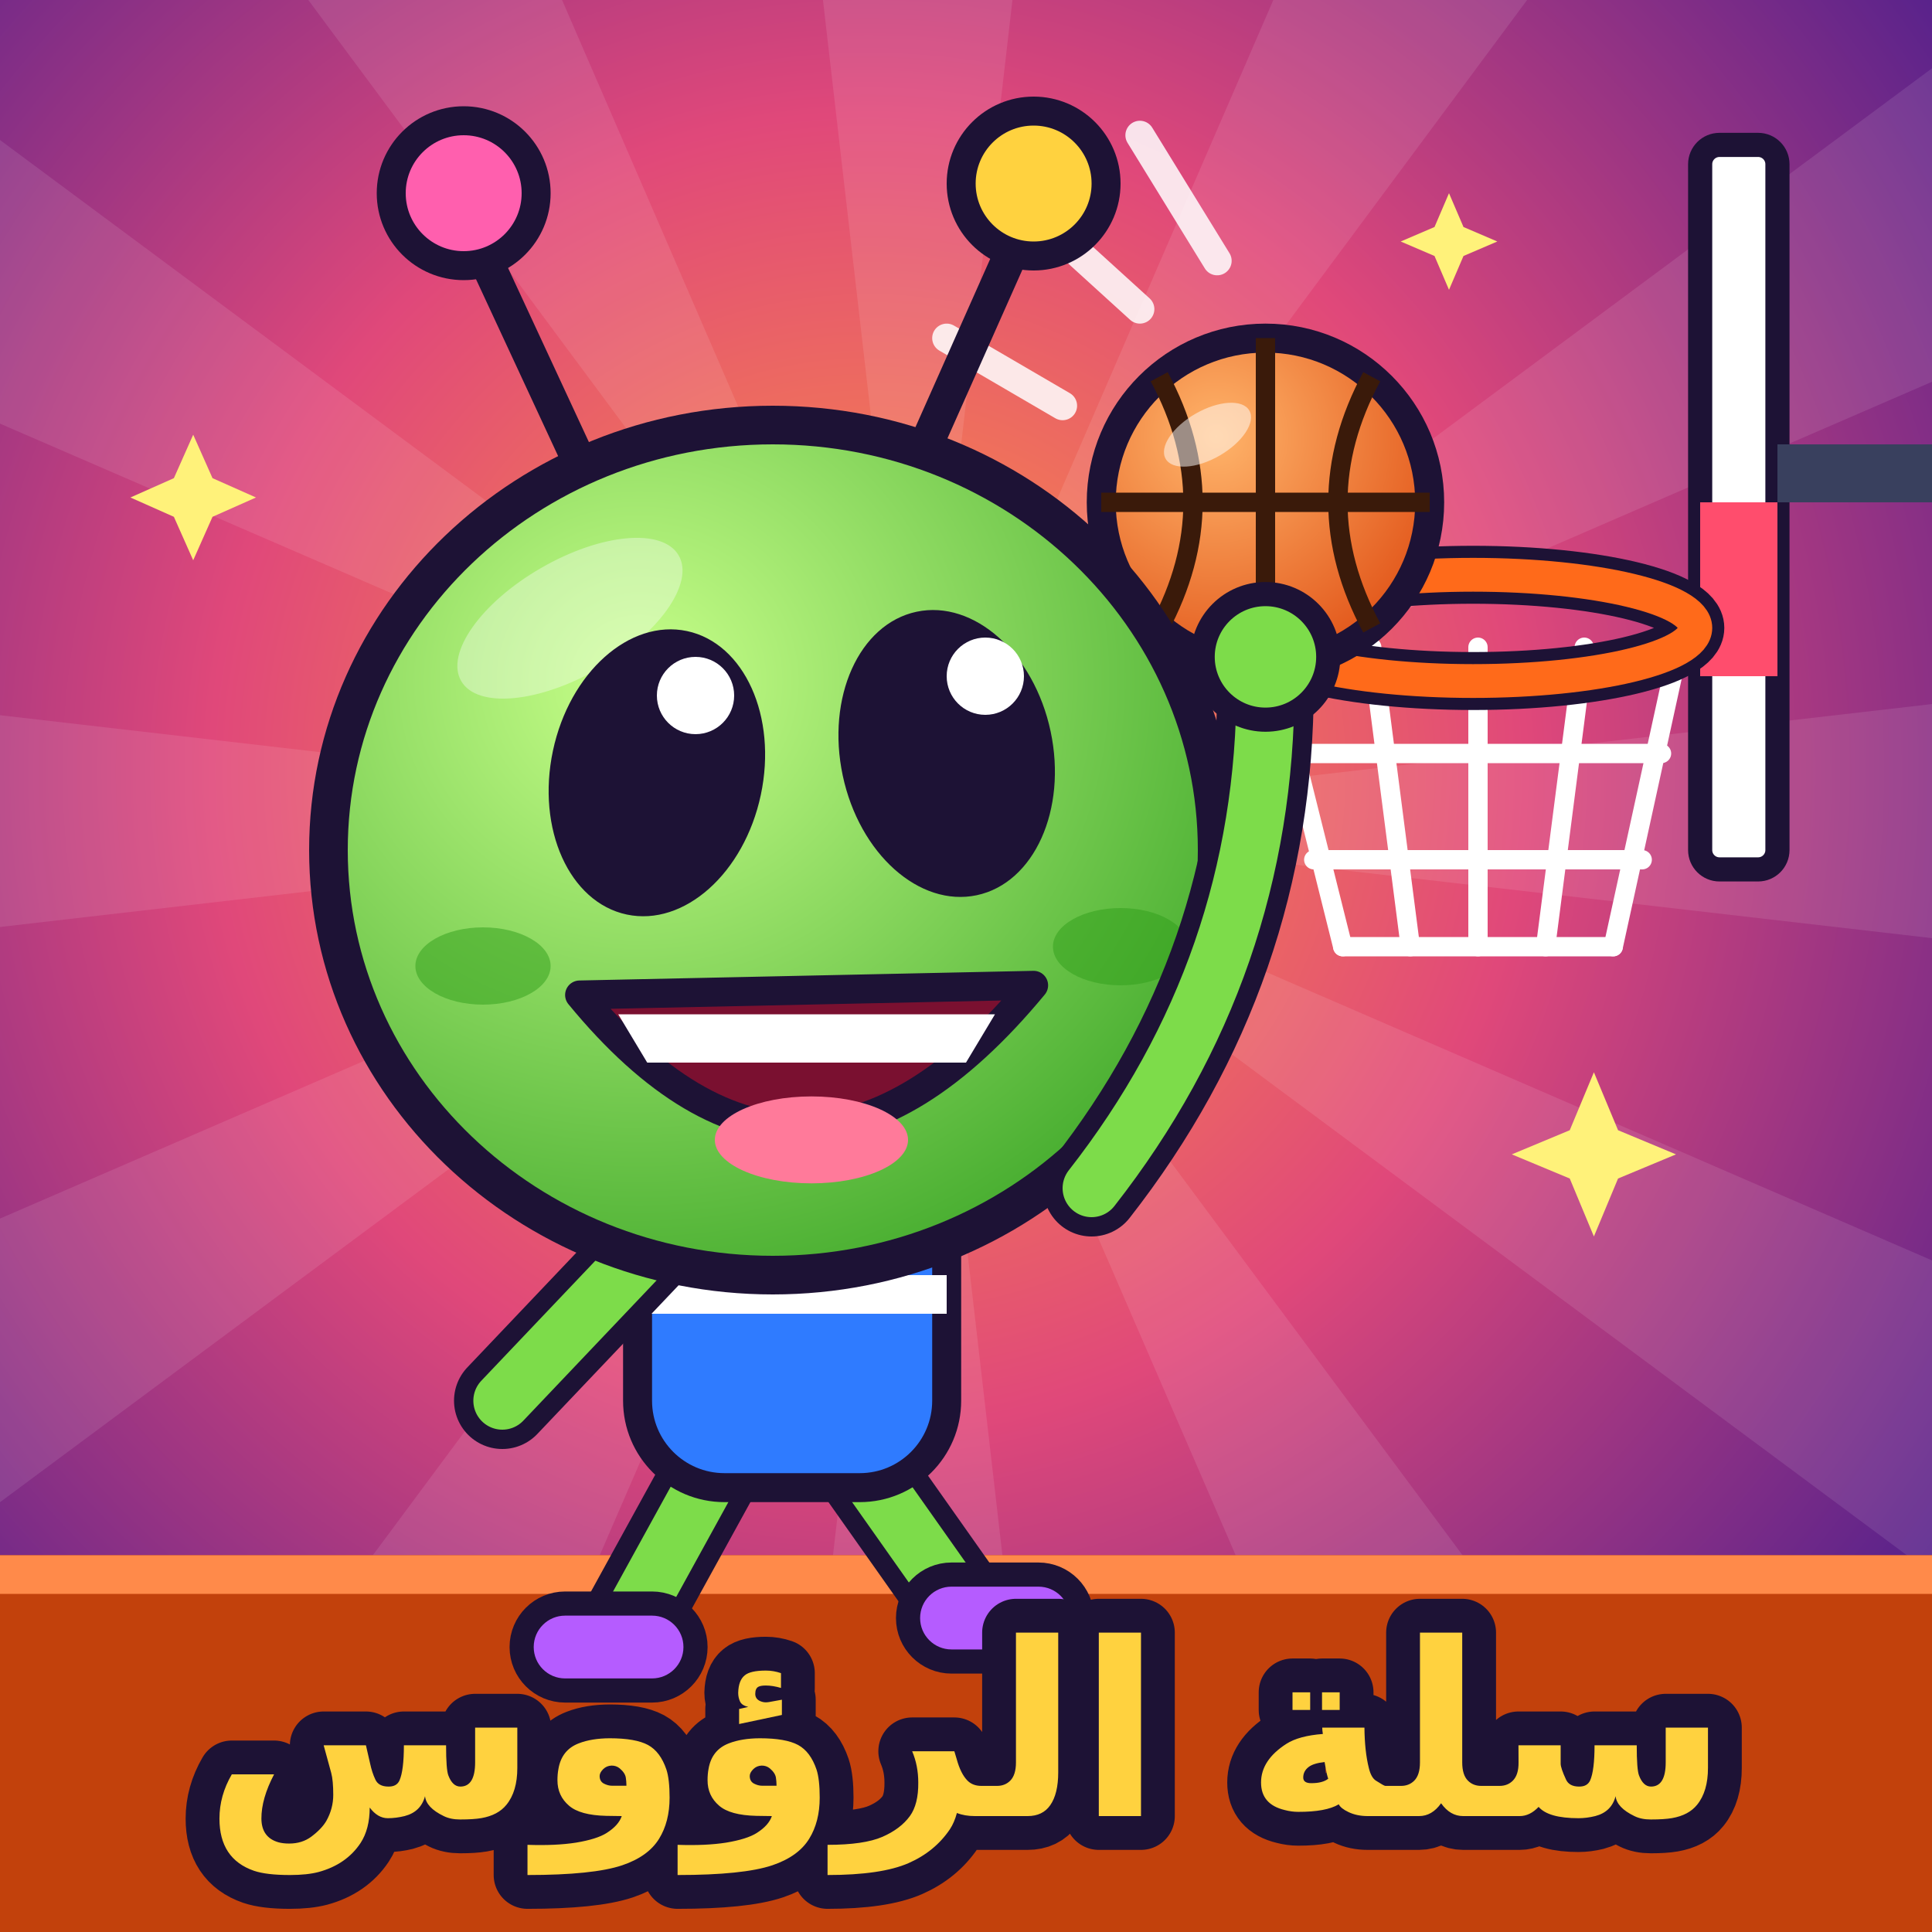
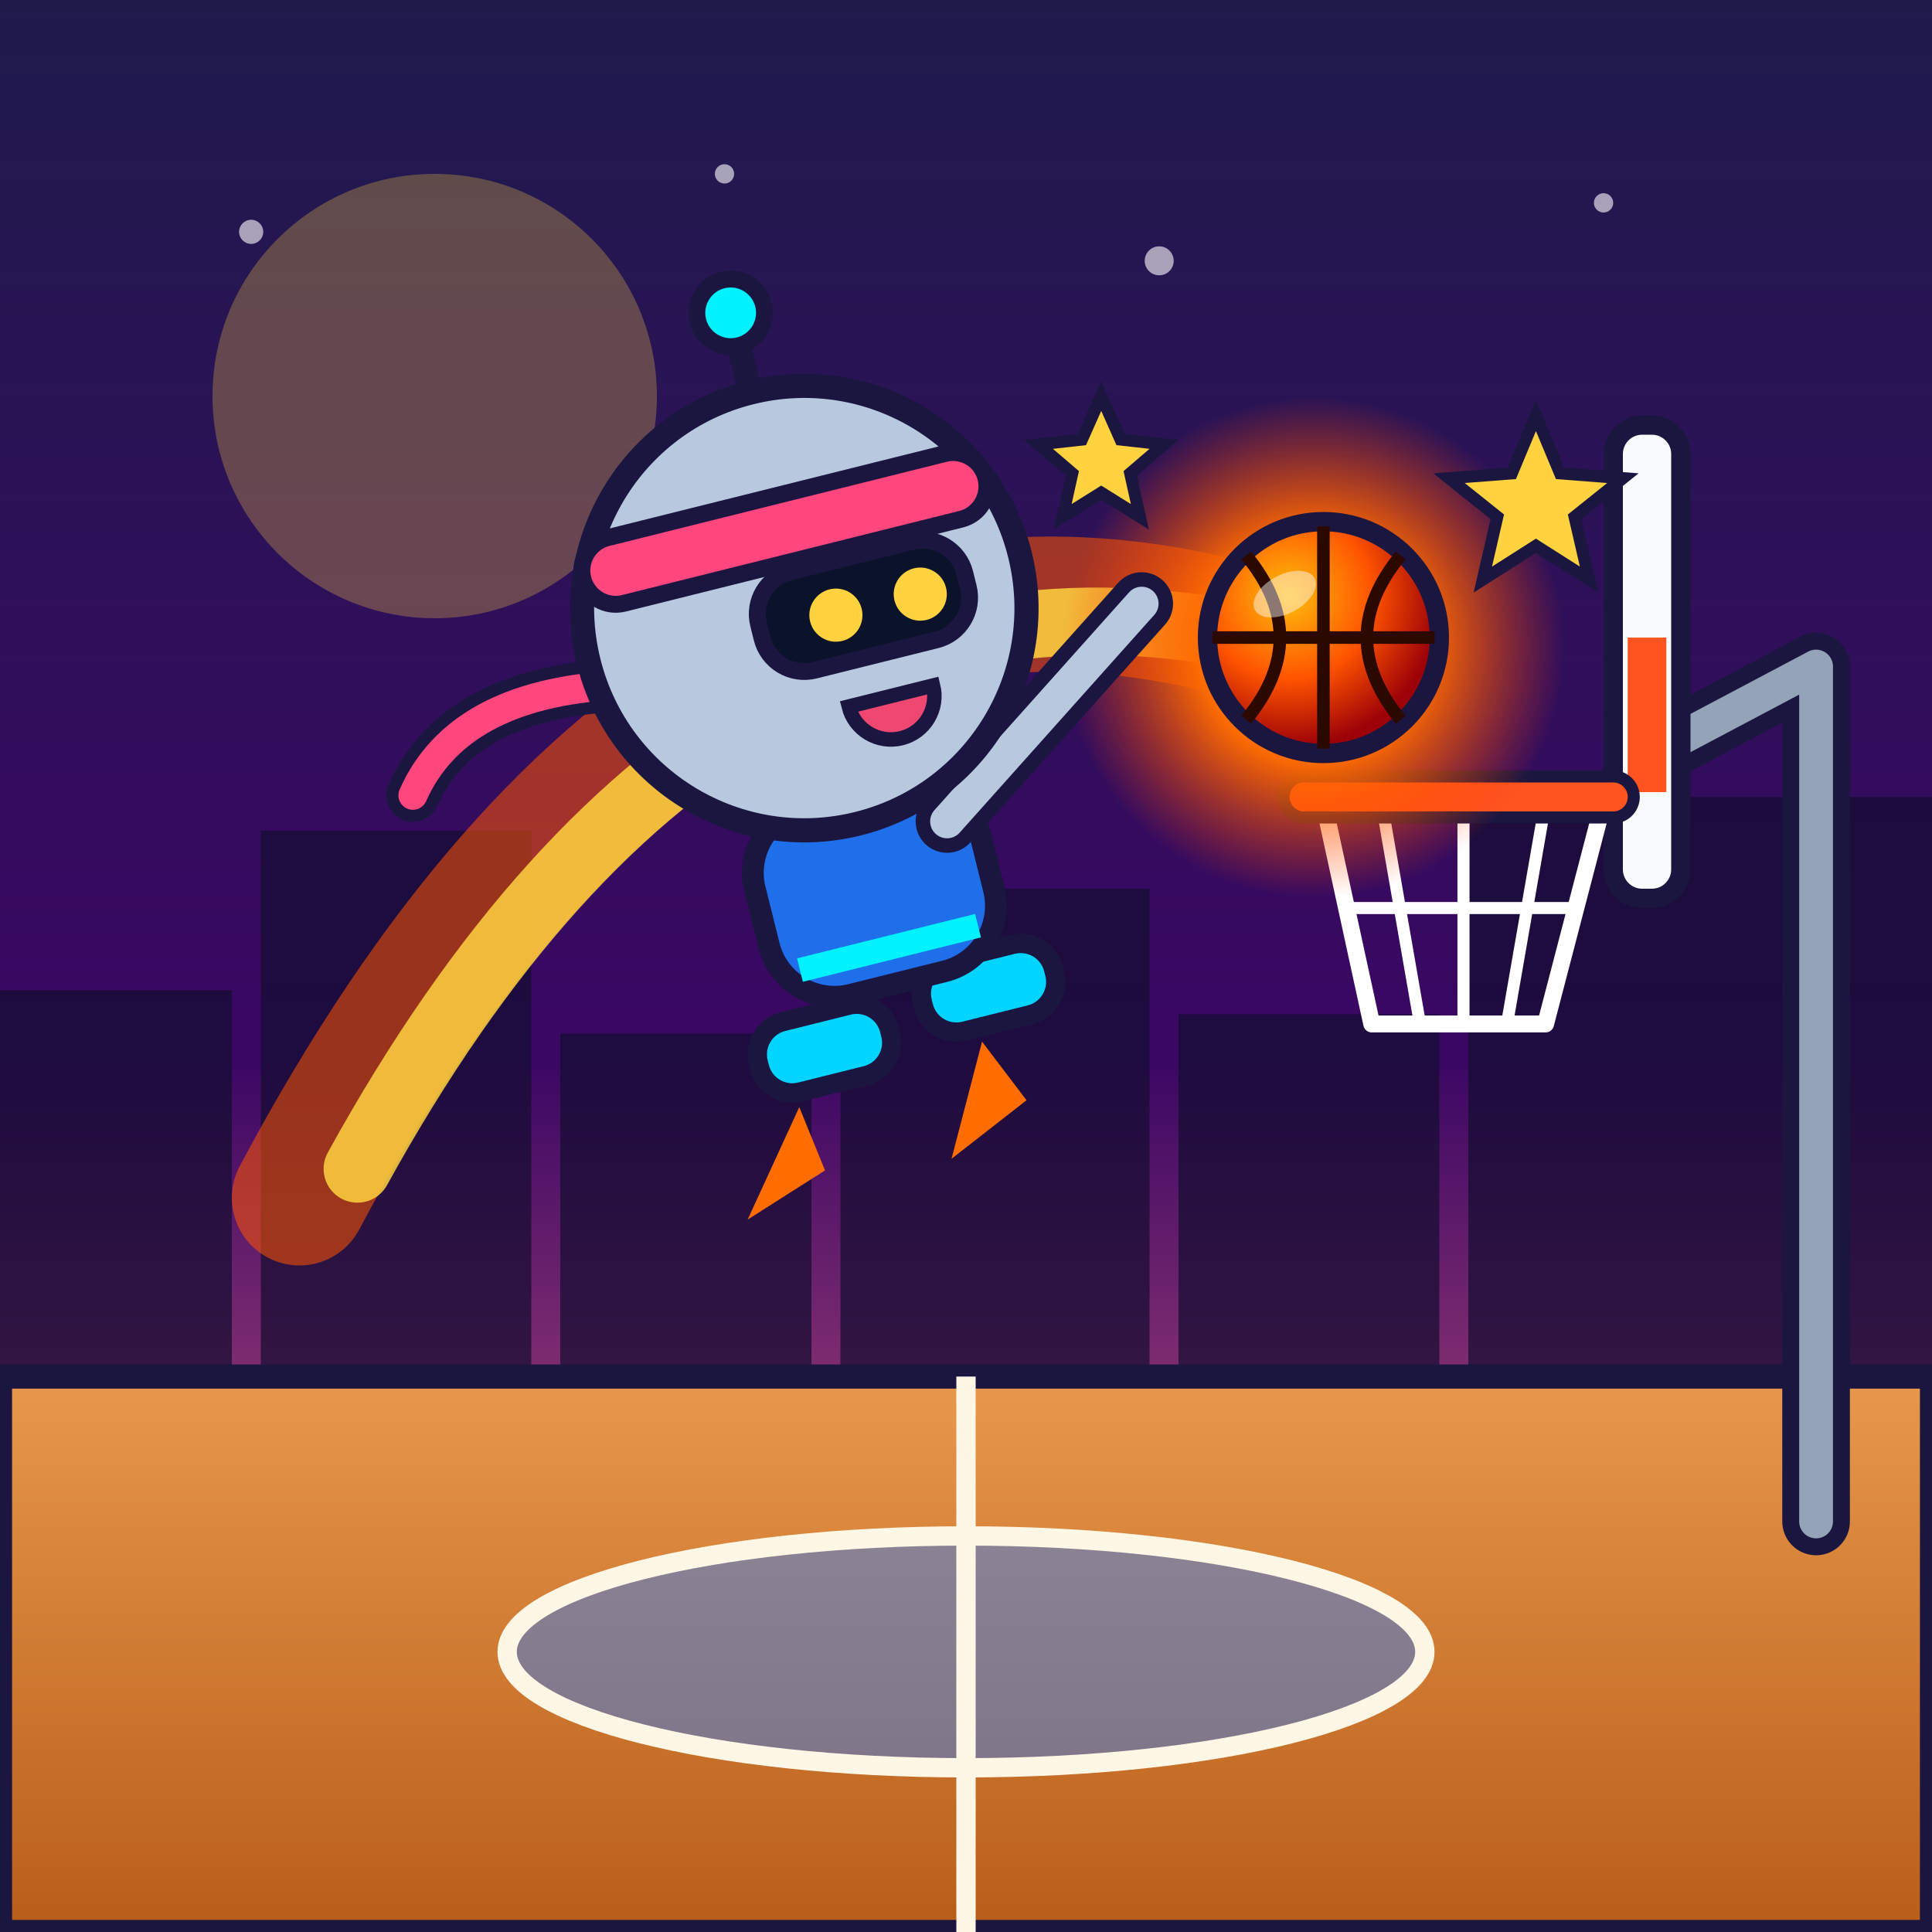
- <svg xmlns="http://www.w3.org/2000/svg" viewBox="0 0 400 400" width="400" height="400">
+ <svg xmlns="http://www.w3.org/2000/svg" viewBox="0 0 400 400">
  <defs>
-     <radialGradient id="bg" cx="0.45" cy="0.4" r="0.75">
-       <stop offset="0" stop-color="#ff9a3c" />
-       <stop offset="0.45" stop-color="#e0487a" />
-       <stop offset="1" stop-color="#3b1a8f" />
+     <linearGradient id="sky" x1="0" y1="0" x2="0" y2="1">
+       <stop offset="0%" stop-color="#1e1b4b" />
+       <stop offset="55%" stop-color="#3b0764" />
+       <stop offset="100%" stop-color="#fb7185" />
+     </linearGradient>
+     <linearGradient id="court" x1="0" y1="0" x2="0" y2="1">
+       <stop offset="0%" stop-color="#e8984c" />
+       <stop offset="100%" stop-color="#b85d19" />
+     </linearGradient>
+     <radialGradient id="fireGlow" cx="50%" cy="50%" r="50%">
+       <stop offset="0%" stop-color="#fff3b0" />
+       <stop offset="45%" stop-color="#ff6d00" />
+       <stop offset="100%" stop-color="#ff3d00" stop-opacity="0" />
    </radialGradient>
-     <radialGradient id="head" cx="0.35" cy="0.3" r="0.8">
-       <stop offset="0" stop-color="#c8ff8a" />
-       <stop offset="1" stop-color="#3fa82a" />
+     <radialGradient id="ball" cx="35%" cy="32%" r="65%">
+       <stop offset="0%" stop-color="#ffbe0b" />
+       <stop offset="55%" stop-color="#ff5400" />
+       <stop offset="100%" stop-color="#9d0208" />
    </radialGradient>
-     <radialGradient id="ball" cx="0.35" cy="0.3" r="0.75">
-       <stop offset="0" stop-color="#ffb46a" />
-       <stop offset="1" stop-color="#e2561a" />
-     </radialGradient>
-     <linearGradient id="fire" x1="0" y1="1" x2="1" y2="0">
-       <stop offset="0" stop-color="#ff3d1a" stop-opacity="0" />
-       <stop offset="0.5" stop-color="#ff9f1c" />
-       <stop offset="1" stop-color="#fff27a" />
-     </linearGradient>
  </defs>
-   <rect width="400" height="400" fill="url(#bg)" />
-   <g fill="#fff" opacity="0.1" transform="translate(190 170)">
-     <path d="M0 0 L-30 -260 L30 -260 Z" />
-     <path d="M0 0 L-30 -260 L30 -260 Z" transform="rotate(30)" />
-     <path d="M0 0 L-30 -260 L30 -260 Z" transform="rotate(60)" />
-     <path d="M0 0 L-30 -260 L30 -260 Z" transform="rotate(90)" />
-     <path d="M0 0 L-30 -260 L30 -260 Z" transform="rotate(120)" />
-     <path d="M0 0 L-30 -260 L30 -260 Z" transform="rotate(150)" />
-     <path d="M0 0 L-30 -260 L30 -260 Z" transform="rotate(180)" />
-     <path d="M0 0 L-30 -260 L30 -260 Z" transform="rotate(210)" />
-     <path d="M0 0 L-30 -260 L30 -260 Z" transform="rotate(240)" />
-     <path d="M0 0 L-30 -260 L30 -260 Z" transform="rotate(270)" />
-     <path d="M0 0 L-30 -260 L30 -260 Z" transform="rotate(300)" />
-     <path d="M0 0 L-30 -260 L30 -260 Z" transform="rotate(330)" />
+   <rect width="400" height="400" fill="url(#sky)" />
+   <circle cx="90" cy="82" r="46" fill="#ffd23f" opacity="0.28" />
+   <g fill="#ffffff" opacity="0.6">
+     <circle cx="52" cy="48" r="2.5" />
+     <circle cx="150" cy="36" r="2" />
+     <circle cx="240" cy="54" r="3" />
+     <circle cx="332" cy="42" r="2" />
  </g>
-   <path d="M0 322 H400 V400 H0 Z" fill="#c2410c" />
-   <path d="M0 322 H400 V330 H0 Z" fill="#ff8a4a" />
-   <rect x="352" y="30" width="16" height="150" rx="4" fill="#fff" stroke="#1d1235" stroke-width="5" />
-   <rect x="368" y="92" width="32" height="12" fill="#39405e" />
-   <rect x="352" y="104" width="16" height="36" fill="#ff4d6d" />
-   <g stroke="#fff" stroke-width="4" stroke-linecap="round" fill="none">
-     <path d="M262 132 L278 196 M284 134 L292 196 M306 134 L306 196 M328 134 L320 196 M348 132 L334 196" />
-     <path d="M268 156 L344 156 M272 178 L340 178" />
-     <path d="M278 196 L334 196" />
+   <path d="M0 285V205h48v80zm54 0V172h56v113zm62 0V214h52v71zm58 0V184h64v101zm70 0V210h54v75zm60 0V165h96v120z" fill="#140d30" opacity="0.72" />
+   <rect x="0" y="285" width="400" height="115" fill="url(#court)" stroke="#1b1640" stroke-width="5" />
+   <ellipse cx="200" cy="342" rx="95" ry="24" fill="#2b7fff" fill-opacity="0.45" stroke="#fff7e6" stroke-width="4" />
+   <line x1="200" y1="285" x2="200" y2="400" stroke="#fff7e6" stroke-width="4" />
+   <path d="M376 315V138l-34 18" fill="none" stroke="#1b1640" stroke-width="14" stroke-linecap="round" stroke-linejoin="round" />
+   <path d="M376 315V138l-34 18" fill="none" stroke="#94a3b8" stroke-width="7" stroke-linecap="round" stroke-linejoin="round" />
+   <rect x="334" y="88" width="14" height="98" rx="6" fill="#f8fafc" stroke="#1b1640" stroke-width="4" />
+   <rect x="337" y="132" width="8" height="32" fill="#ff5420" />
+   <path d="M274 166l10 46h36l12-46" fill="none" stroke="#ffffff" stroke-width="3.5" stroke-linejoin="round" />
+   <path d="M286 166l8 46M303 166v46M320 166l-8 46M279 188h47" fill="none" stroke="#ffffff" stroke-width="2.5" />
+   <line x1="270" y1="165" x2="334" y2="165" stroke="#1b1640" stroke-width="11" stroke-linecap="round" />
+   <line x1="270" y1="165" x2="334" y2="165" stroke="#ff5420" stroke-width="6" stroke-linecap="round" />
+   <path d="M62 248Q145 92 268 134" fill="none" stroke="#ff5400" stroke-width="28" stroke-linecap="round" opacity="0.55" />
+   <path d="M74 242Q150 104 268 134" fill="none" stroke="#ffd23f" stroke-width="14" stroke-linecap="round" opacity="0.85" />
+   <circle cx="272" cy="134" r="52" fill="url(#fireGlow)" />
+   <g transform="translate(182, 188) rotate(-14)">
+     <path d="M-42 -58Q-74 -64 -88 -46" fill="none" stroke="#1b1640" stroke-width="11" stroke-linecap="round" />
+     <path d="M-42 -58Q-74 -64 -88 -46" fill="none" stroke="#ff477e" stroke-width="6" stroke-linecap="round" />
+     <path d="M-26 36l-16 20 18-6zM14 32l-12 22 18-8z" fill="#ff6d00" />
+     <rect x="-32" y="18" width="28" height="15" rx="7" fill="#00d4ff" stroke="#1b1640" stroke-width="4" />
+     <rect x="4" y="14" width="28" height="15" rx="7" fill="#00d4ff" stroke="#1b1640" stroke-width="4" />
+     <rect x="-24" y="-24" width="48" height="40" rx="14" fill="#1f6feb" stroke="#1b1640" stroke-width="4.5" />
+     <rect x="-19" y="6" width="38" height="5" fill="#00f2fe" />
+     <path d="M18 -14L68 -48" stroke="#1b1640" stroke-width="13" stroke-linecap="round" />
+     <path d="M18 -14L68 -48" stroke="#b8c8de" stroke-width="7" stroke-linecap="round" />
+     <line x1="0" y1="-108" x2="0" y2="-124" stroke="#1b1640" stroke-width="5" stroke-linecap="round" />
+     <circle cx="0" cy="-127" r="7" fill="#00f2fe" stroke="#1b1640" stroke-width="3.5" />
+     <circle cx="0" cy="-64" r="46" fill="#b8c8de" stroke="#1b1640" stroke-width="5" />
+     <rect x="-43" y="-88" width="86" height="14" rx="7" fill="#ff477e" stroke="#1b1640" stroke-width="3.5" />
+     <rect x="-10" y="-72" width="44" height="21" rx="9" fill="#0b132b" stroke="#1b1640" stroke-width="3.5" />
+     <circle cx="6" cy="-61" r="5.5" fill="#ffd23f" />
+     <circle cx="24" cy="-61" r="5.5" fill="#ffd23f" />
+     <path d="M4 -42a9 9 0 0 0 18 0z" fill="#ef476f" stroke="#1b1640" stroke-width="3" />
  </g>
-   <ellipse cx="305" cy="130" rx="46" ry="11" fill="none" stroke="#1d1235" stroke-width="12" />
-   <ellipse cx="305" cy="130" rx="46" ry="11" fill="none" stroke="#ff6a1a" stroke-width="7" />
-   <g stroke-linecap="round" stroke-linejoin="round">
-     <path d="M150 300 L128 340 M176 300 L200 334" stroke="#1d1235" stroke-width="20" />
-     <path d="M150 300 L128 340 M176 300 L200 334" stroke="#7ddc4a" stroke-width="12" />
-     <rect x="108" y="332" width="36" height="18" rx="9" fill="#b55cff" stroke="#1d1235" stroke-width="5" />
-     <rect x="188" y="326" width="36" height="18" rx="9" fill="#b55cff" stroke="#1d1235" stroke-width="5" />
-     <rect x="132" y="236" width="64" height="72" rx="18" fill="#2f7bff" stroke="#1d1235" stroke-width="6" />
-     <rect x="132" y="264" width="64" height="8" fill="#fff" />
-     <path d="M142 250 L104 290" stroke="#1d1235" stroke-width="20" />
-     <path d="M142 250 L104 290" stroke="#7ddc4a" stroke-width="12" />
+   <g transform="translate(274, 132)">
+     <circle r="24" fill="url(#ball)" stroke="#1b1640" stroke-width="4" />
+     <path d="M-23 0h46M0 -23v46M-16 -17q14 17 0 34M16 -17q-14 17 0 34" fill="none" stroke="#2b0900" stroke-width="2.6" />
+     <ellipse cx="-8" cy="-9" rx="7" ry="4" transform="rotate(-28 -8 -9)" fill="#ffffff" opacity="0.45" />
  </g>
-   <g stroke="#fff" stroke-width="6" stroke-linecap="round" opacity="0.85">
-     <path d="M214 44 L236 64" />
-     <path d="M236 28 L252 54" />
-     <path d="M196 70 L220 84" />
-   </g>
-   <circle cx="262" cy="104" r="34" fill="url(#ball)" stroke="#1d1235" stroke-width="6" />
-   <g stroke="#3a1a0a" stroke-width="4" fill="none">
-     <path d="M228 104 H296 M262 70 V138" />
-     <path d="M240 78 Q254 104 240 130 M284 78 Q270 104 284 130" />
-   </g>
-   <ellipse cx="250" cy="90" rx="10" ry="5" fill="#fff" opacity="0.5" transform="rotate(-30 250 90)" />
-   <g stroke="#1d1235" stroke-width="7" stroke-linecap="round">
-     <path d="M122 100 L96 44" />
-     <path d="M190 96 L214 42" />
-   </g>
-   <circle cx="96" cy="40" r="15" fill="#ff5fae" stroke="#1d1235" stroke-width="6" />
-   <circle cx="214" cy="38" r="15" fill="#ffd23f" stroke="#1d1235" stroke-width="6" />
-   <ellipse cx="160" cy="176" rx="92" ry="88" fill="url(#head)" stroke="#1d1235" stroke-width="8" />
-   <ellipse cx="118" cy="128" rx="26" ry="12" fill="#fff" opacity="0.35" transform="rotate(-30 118 128)" />
-   <ellipse cx="136" cy="160" rx="22" ry="30" fill="#1d1235" transform="rotate(12 136 160)" />
-   <ellipse cx="196" cy="156" rx="22" ry="30" fill="#1d1235" transform="rotate(-12 196 156)" />
-   <circle cx="144" cy="144" r="8" fill="#fff" />
-   <circle cx="204" cy="140" r="8" fill="#fff" />
-   <path d="M120 206 Q166 262 214 204 Z" fill="#7a1030" stroke="#1d1235" stroke-width="6" stroke-linejoin="round" />
-   <path d="M128 210 H206 L200 220 H134 Z" fill="#fff" />
-   <ellipse cx="168" cy="236" rx="20" ry="9" fill="#ff7a9a" />
-   <ellipse cx="100" cy="200" rx="14" ry="8" fill="#2f9e1a" opacity="0.5" />
-   <ellipse cx="232" cy="196" rx="14" ry="8" fill="#2f9e1a" opacity="0.5" />
-   <g stroke-linecap="round">
-     <path d="M226 246 Q262 200 262 142" stroke="#1d1235" stroke-width="20" fill="none" />
-     <path d="M226 246 Q262 200 262 142" stroke="#7ddc4a" stroke-width="12" fill="none" />
-   </g>
-   <circle cx="262" cy="136" r="13" fill="#7ddc4a" stroke="#1d1235" stroke-width="5" />
-   <g fill="#fff27a">
-     <path d="M330 222 l5 12 12 5 -12 5 -5 12 -5 -12 -12 -5 12 -5 z" />
-     <path d="M40 90 l4 9 9 4 -9 4 -4 9 -4 -9 -9 -4 9 -4 z" />
-     <path d="M300 40 l3 7 7 3 -7 3 -3 7 -3 -7 -7 -3 7 -3 z" />
-   </g>
-   <g font-family="'Segoe UI', Tahoma, Arial, sans-serif" font-weight="bold" text-anchor="middle" direction="rtl">
-     <text x="200" y="376" font-size="50" fill="#1d1235" stroke="#1d1235" stroke-width="14" stroke-linejoin="round">سلة الرؤوس</text>
-     <text x="200" y="376" font-size="50" fill="#ffd23f">سلة الرؤوس</text>
+   <g fill="#ffd23f" stroke="#1b1640" stroke-width="2.5">
+     <polygon points="318,86 323,98 336,99 326,107 329,120 318,113 307,120 310,107 300,99 313,98" />
+     <polygon points="228,82 232,91 241,92 234,98 236,107 228,102 220,107 222,98 215,92 224,91" />
  </g>
</svg>
